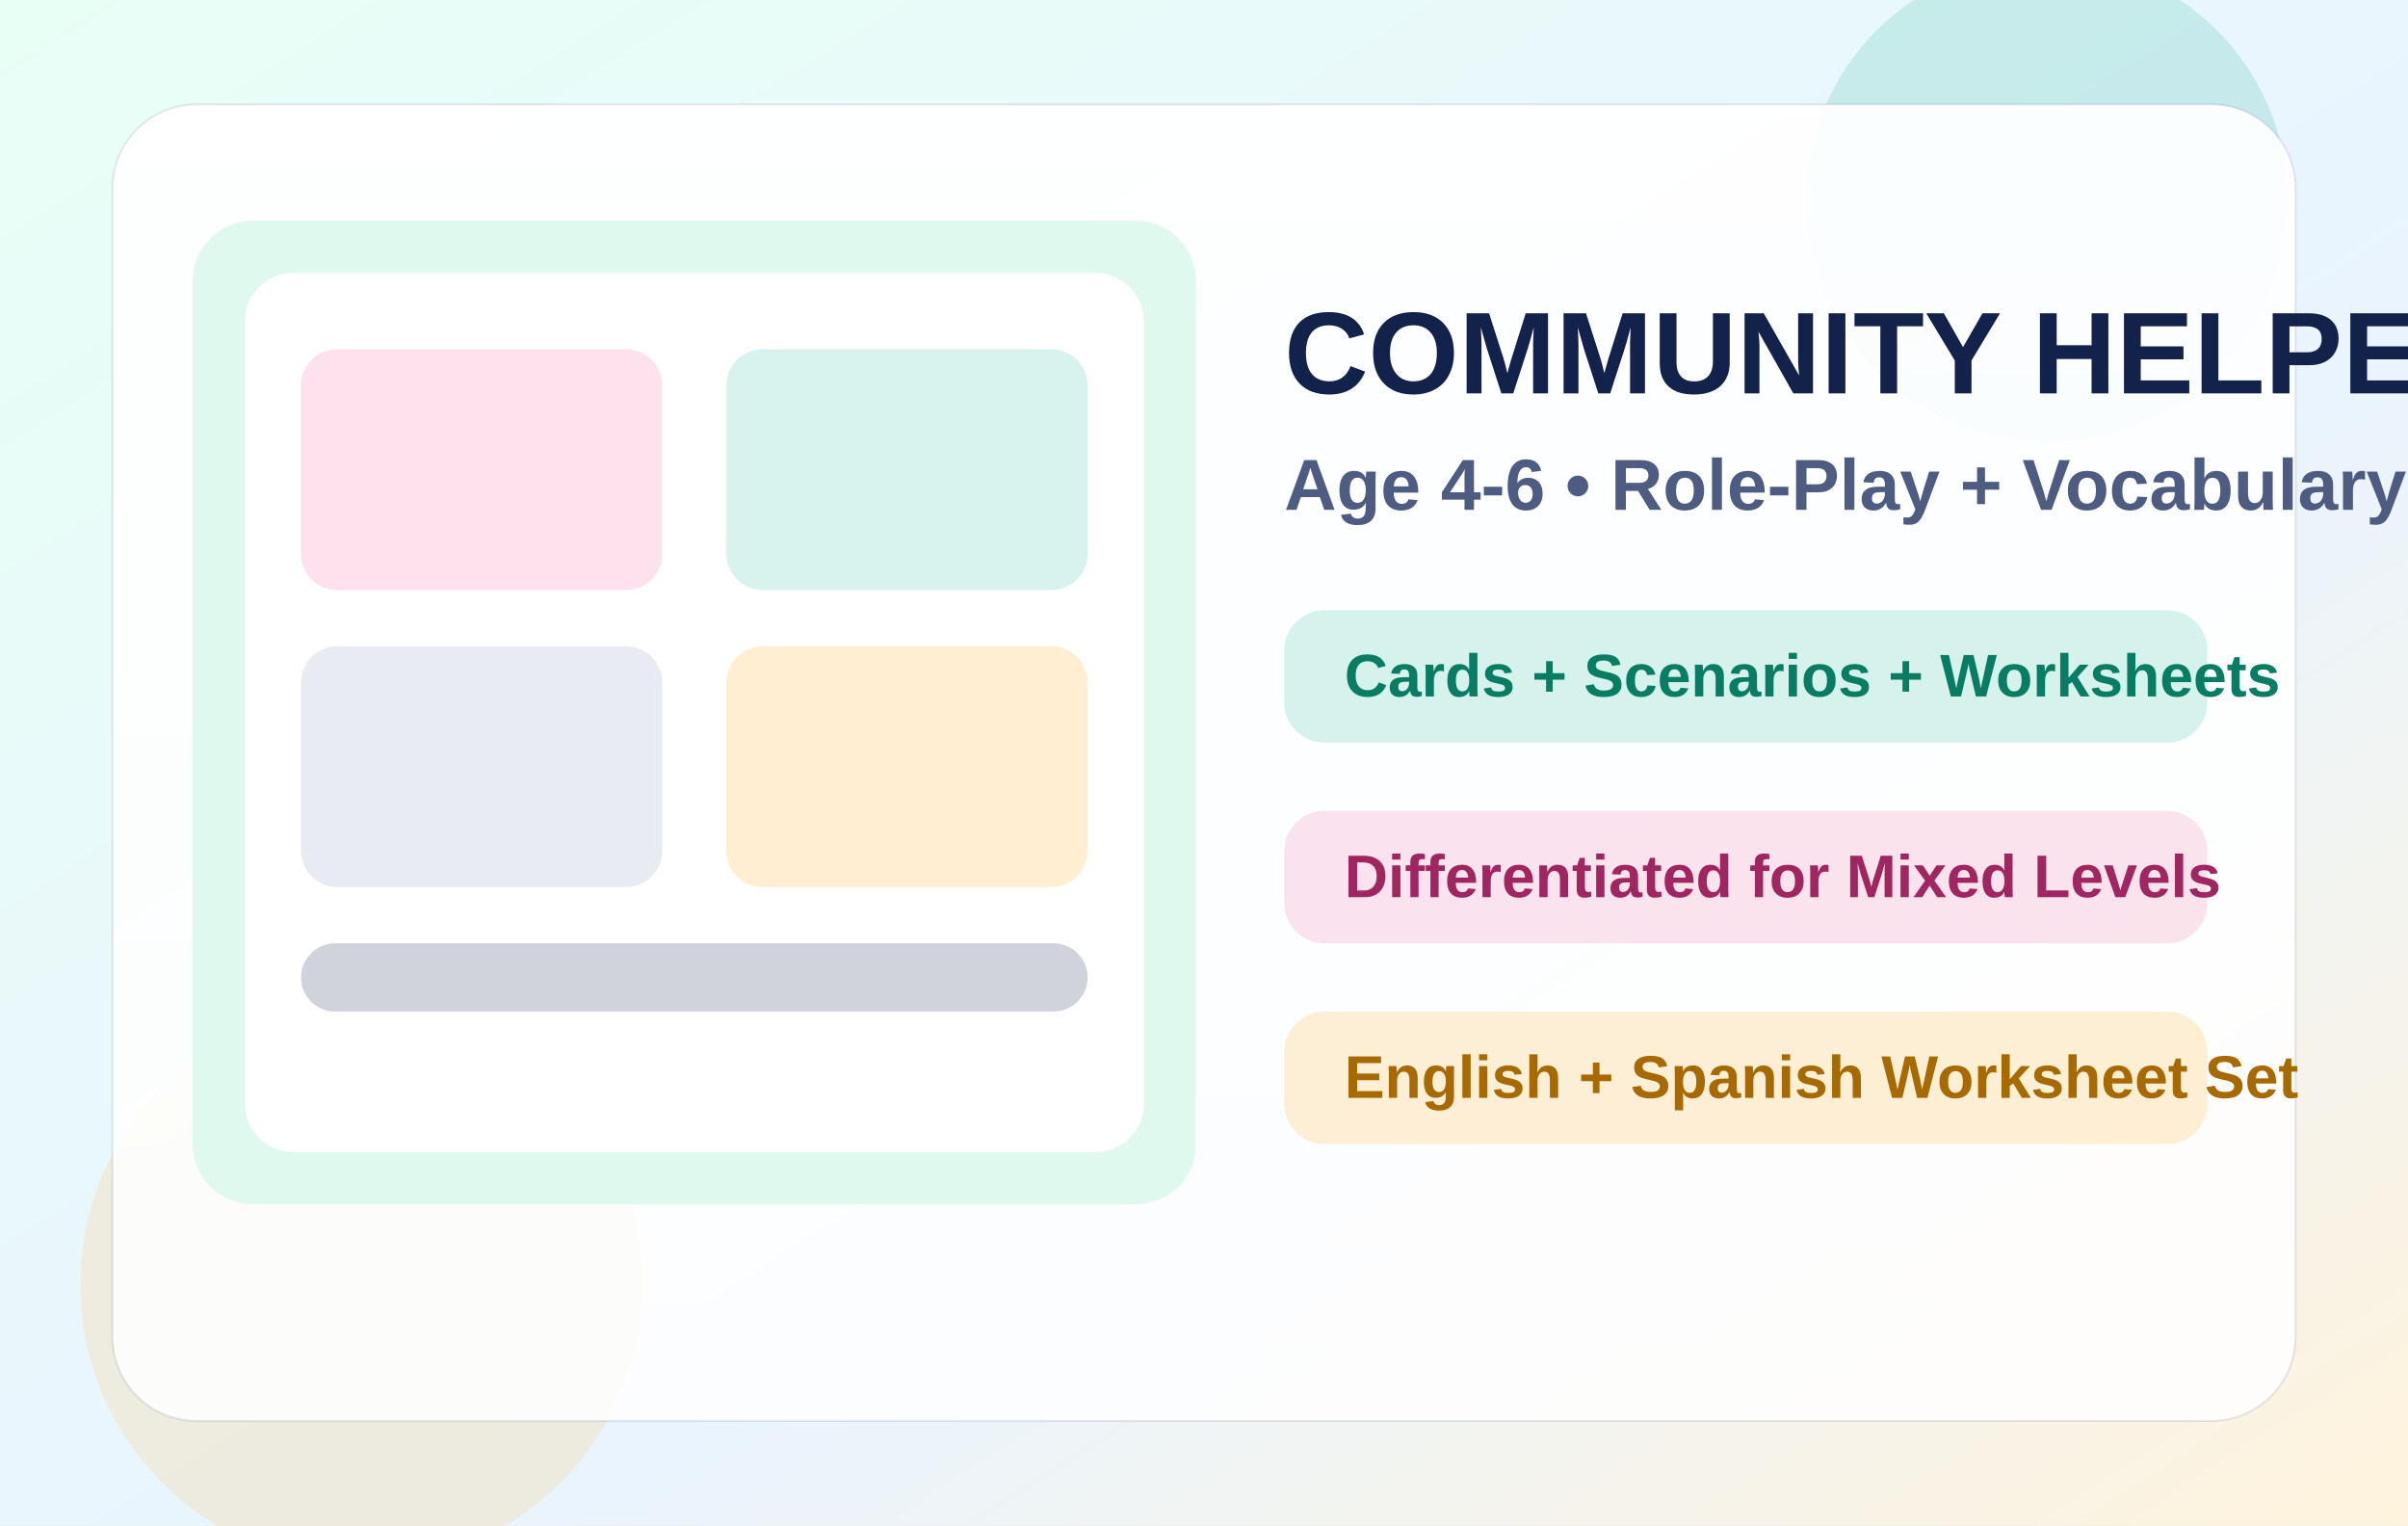
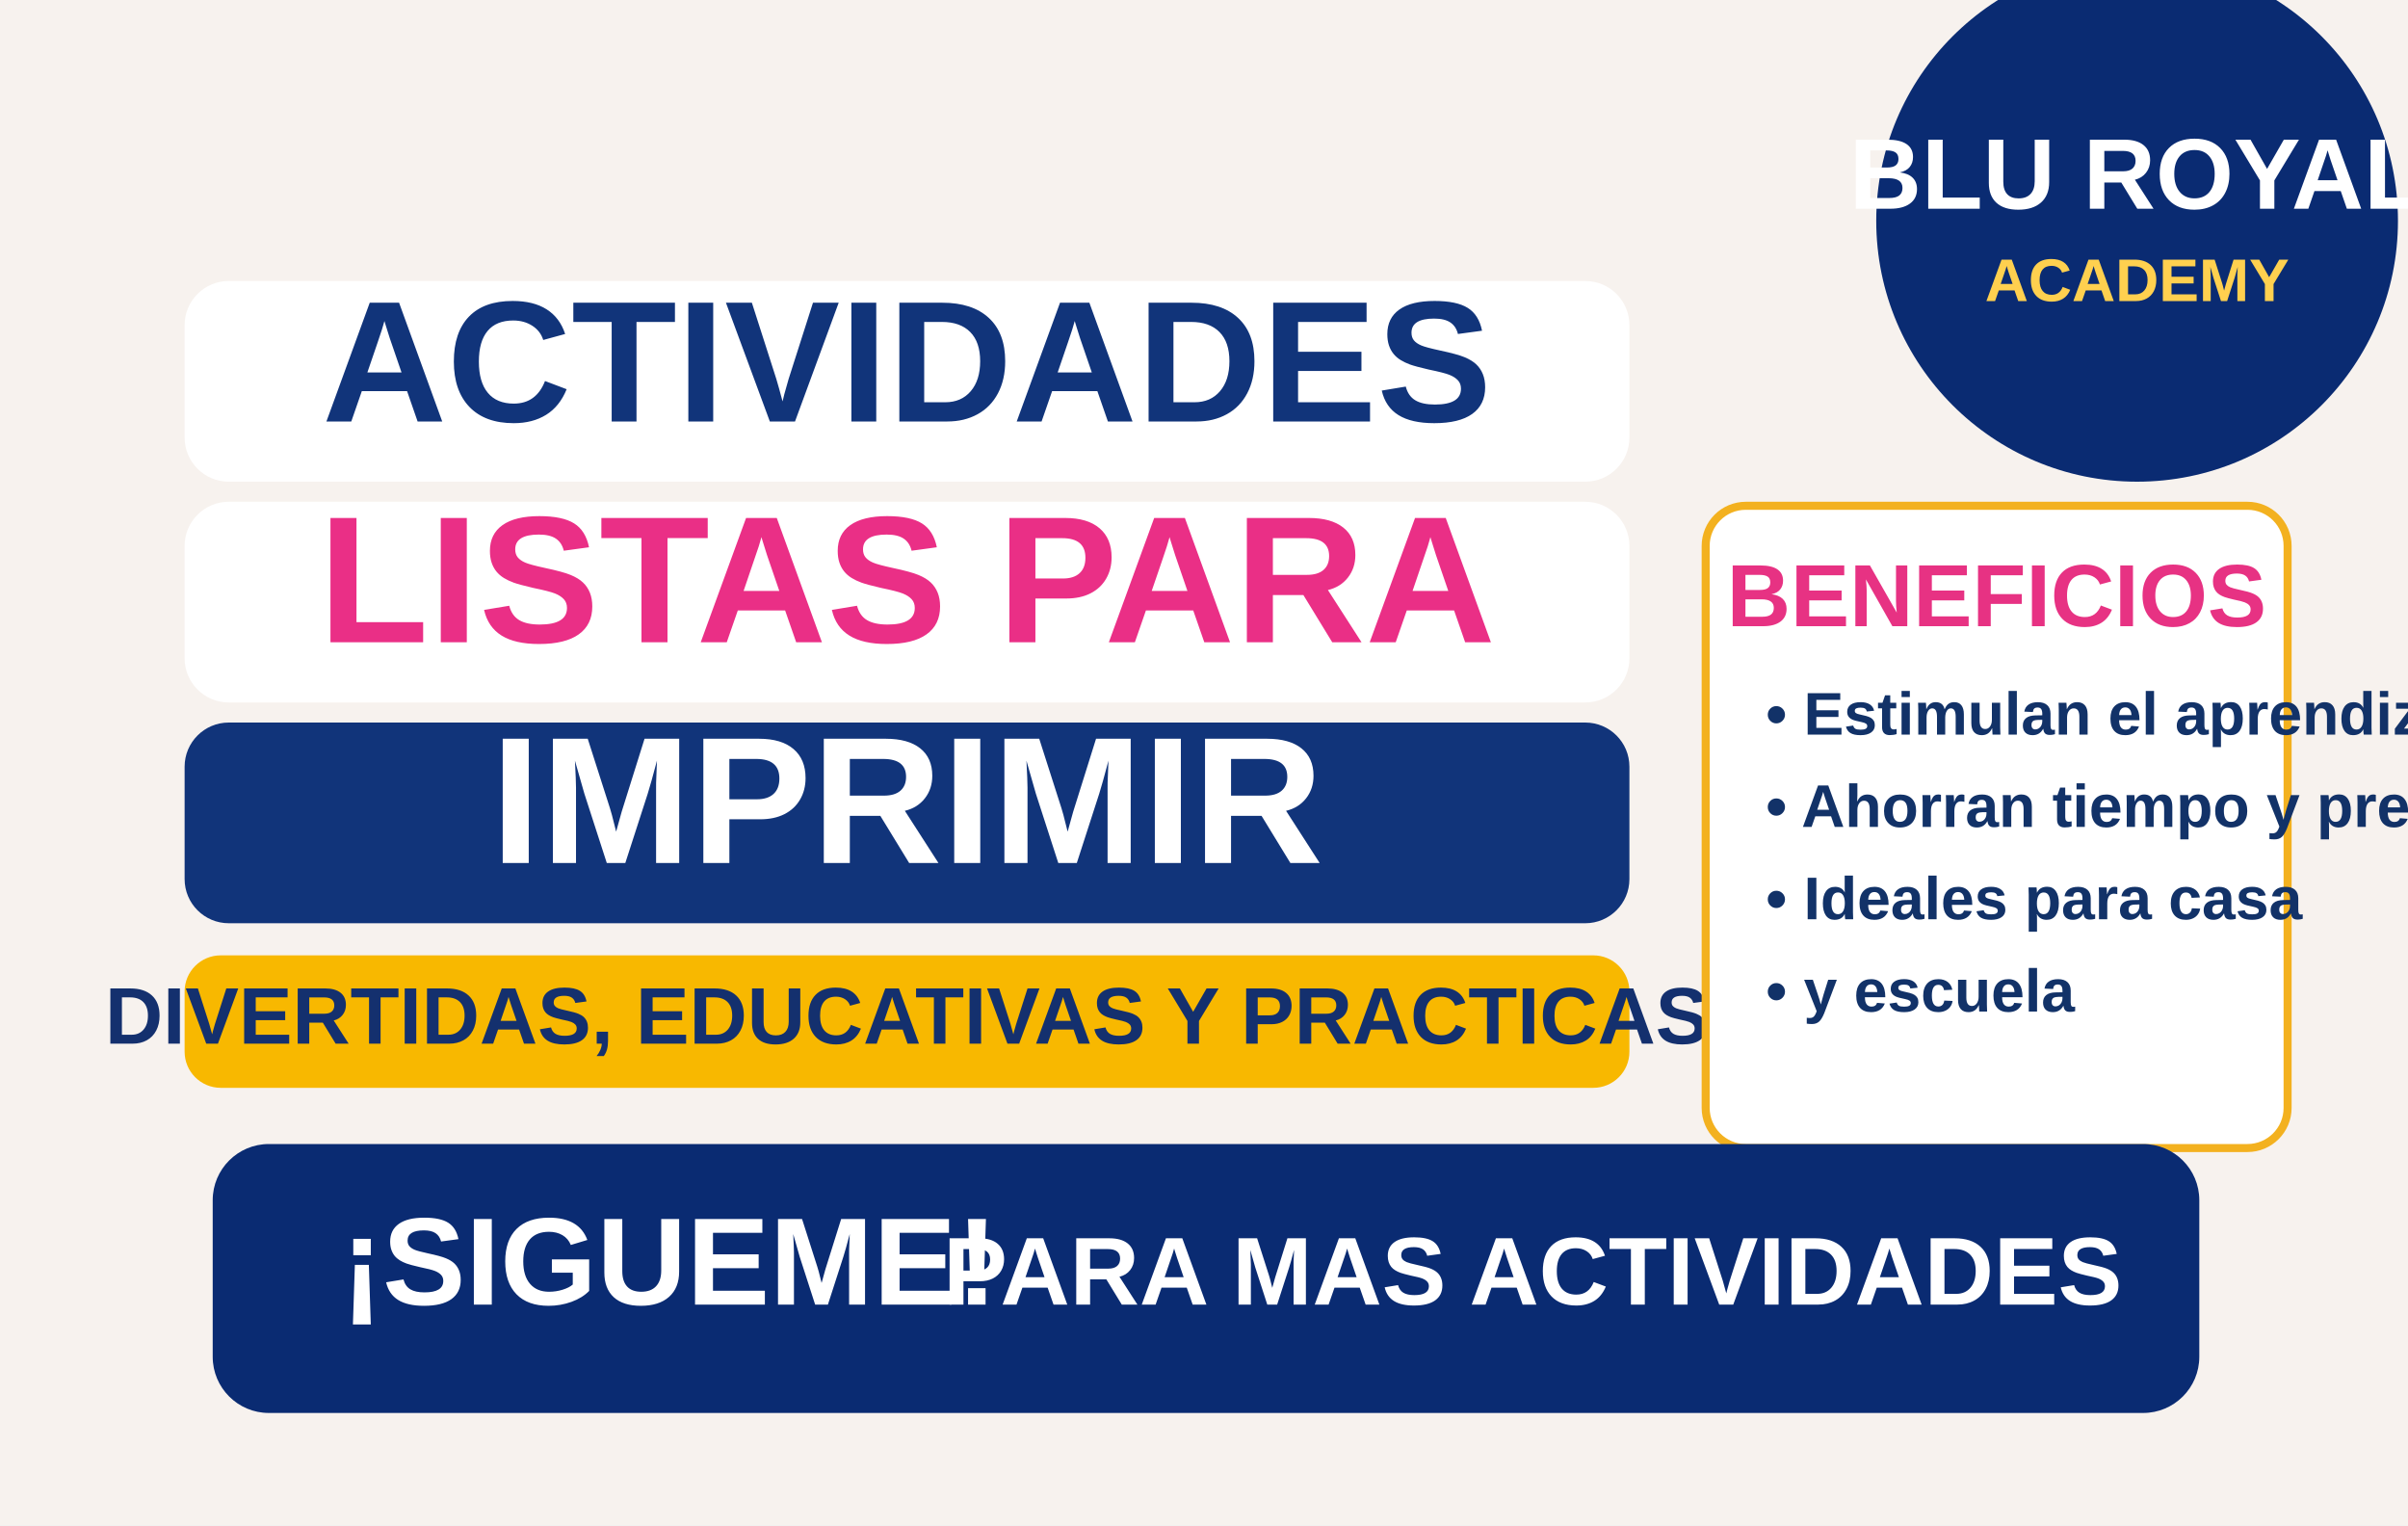
<svg xmlns="http://www.w3.org/2000/svg" width="1200" height="760" viewBox="0 0 1200 760" role="img" aria-labelledby="title desc">
-   <defs>
-     <linearGradient id="bg2" x1="0" y1="0" x2="1" y2="1">
-       <stop offset="0%" stop-color="#e8fff5" />
-       <stop offset="60%" stop-color="#e9f4ff" />
-       <stop offset="100%" stop-color="#fff3dc" />
-     </linearGradient>
-     <linearGradient id="panel2" x1="0" y1="0" x2="0" y2="1">
-       <stop offset="0%" stop-color="#ffffff" stop-opacity="0.94" />
-       <stop offset="100%" stop-color="#ffffff" stop-opacity="0.84" />
-     </linearGradient>
-   </defs>
-   <rect width="1200" height="760" fill="url(#bg2)" />
-   <circle cx="1020" cy="100" r="120" fill="#0baf8a" opacity="0.16" />
-   <circle cx="180" cy="640" r="140" fill="#ffbf54" opacity="0.18" />
-   <rect x="56" y="52" width="1088" height="656" rx="42" fill="url(#panel2)" stroke="#12224a" stroke-opacity="0.1" />
-   <rect x="96" y="110" width="500" height="490" rx="30" fill="#dff9ef" />
-   <rect x="122" y="136" width="448" height="438" rx="24" fill="#ffffff" />
-   <rect x="150" y="174" width="180" height="120" rx="18" fill="#f03b83" fill-opacity="0.15" />
-   <rect x="362" y="174" width="180" height="120" rx="18" fill="#0baf8a" fill-opacity="0.16" />
-   <rect x="150" y="322" width="180" height="120" rx="18" fill="#5a6ea0" fill-opacity="0.14" />
-   <rect x="362" y="322" width="180" height="120" rx="18" fill="#ffbf54" fill-opacity="0.26" />
-   <rect x="150" y="470" width="392" height="34" rx="17" fill="#12224a" opacity="0.2" />
-   <text x="640" y="196" fill="#12224a" font-family="Sora, Arial, sans-serif" font-size="58" font-weight="800">COMMUNITY HELPERS</text>
-   <text x="640" y="254" fill="#4f5c81" font-family="Plus Jakarta Sans, Arial, sans-serif" font-size="36" font-weight="700">Age 4-6 • Role-Play + Vocabulary</text>
-   <rect x="640" y="304" width="460" height="66" rx="20" fill="#0baf8a" fill-opacity="0.16" />
-   <text x="670" y="347" fill="#087d63" font-family="Plus Jakarta Sans, Arial, sans-serif" font-size="30" font-weight="800">Cards + Scenarios + Worksheets</text>
-   <rect x="640" y="404" width="460" height="66" rx="20" fill="#f03b83" fill-opacity="0.14" />
-   <text x="670" y="447" fill="#9f2660" font-family="Plus Jakarta Sans, Arial, sans-serif" font-size="30" font-weight="800">Differentiated for Mixed Levels</text>
-   <rect x="640" y="504" width="460" height="66" rx="20" fill="#ffbf54" fill-opacity="0.24" />
-   <text x="670" y="547" fill="#a66a00" font-family="Plus Jakarta Sans, Arial, sans-serif" font-size="30" font-weight="800">English + Spanish Worksheet Set</text>
+   <rect width="1200" height="760" fill="#f7f2ee" />
+   <circle cx="1065" cy="110" r="130" fill="#0a2b72" />
+   <text x="1065" y="104" text-anchor="middle" font-family="Arial, sans-serif" font-size="50" font-weight="800" fill="#fff">BLU ROYAL</text>
+   <text x="1065" y="150" text-anchor="middle" font-family="Arial, sans-serif" font-size="30" font-weight="700" fill="#ffd04f">ACADEMY</text>
+   <rect x="92" y="140" width="720" height="100" rx="22" fill="#fff" />
+   <text x="452" y="210" text-anchor="middle" font-family="Arial, sans-serif" font-size="86" font-weight="900" fill="#11347a">ACTIVIDADES</text>
+   <rect x="92" y="250" width="720" height="100" rx="22" fill="#fff" />
+   <text x="452" y="320" text-anchor="middle" font-family="Arial, sans-serif" font-size="90" font-weight="900" fill="#ea2f86">LISTAS PARA</text>
+   <rect x="92" y="360" width="720" height="100" rx="22" fill="#11347a" />
+   <text x="452" y="430" text-anchor="middle" font-family="Arial, sans-serif" font-size="90" font-weight="900" fill="#fff">IMPRIMIR</text>
+   <rect x="92" y="476" width="720" height="66" rx="18" fill="#f8b800" />
+   <text x="452" y="520" text-anchor="middle" font-family="Arial, sans-serif" font-size="40" font-weight="800" fill="#14306e">DIVERTIDAS, EDUCATIVAS Y PRACTICAS</text>
+   <rect x="850" y="252" width="290" height="320" rx="20" fill="#fff" stroke="#f3b11f" stroke-width="4" />
+   <text x="995" y="312" text-anchor="middle" font-family="Arial, sans-serif" font-size="44" font-weight="800" fill="#e73283">BENEFICIOS</text>
+   <text x="880" y="366" font-family="Arial, sans-serif" font-size="30" font-weight="700" fill="#123268">• Estimulan el aprendizaje</text>
+   <text x="880" y="412" font-family="Arial, sans-serif" font-size="30" font-weight="700" fill="#123268">• Ahorran tiempo y prep</text>
+   <text x="880" y="458" font-family="Arial, sans-serif" font-size="30" font-weight="700" fill="#123268">• Ideales para casa</text>
+   <text x="880" y="504" font-family="Arial, sans-serif" font-size="30" font-weight="700" fill="#123268">• y escuela</text>
+   <rect x="106" y="570" width="990" height="134" rx="28" fill="#0a2b72" />
+   <text x="170" y="650" font-family="Arial, sans-serif" font-size="62" font-weight="900" fill="#fff">¡SIGUEME!</text>
+   <text x="470" y="650" font-family="Arial, sans-serif" font-size="48" font-weight="800" fill="#fff">PARA MAS ACTIVIDADES</text>
</svg>
